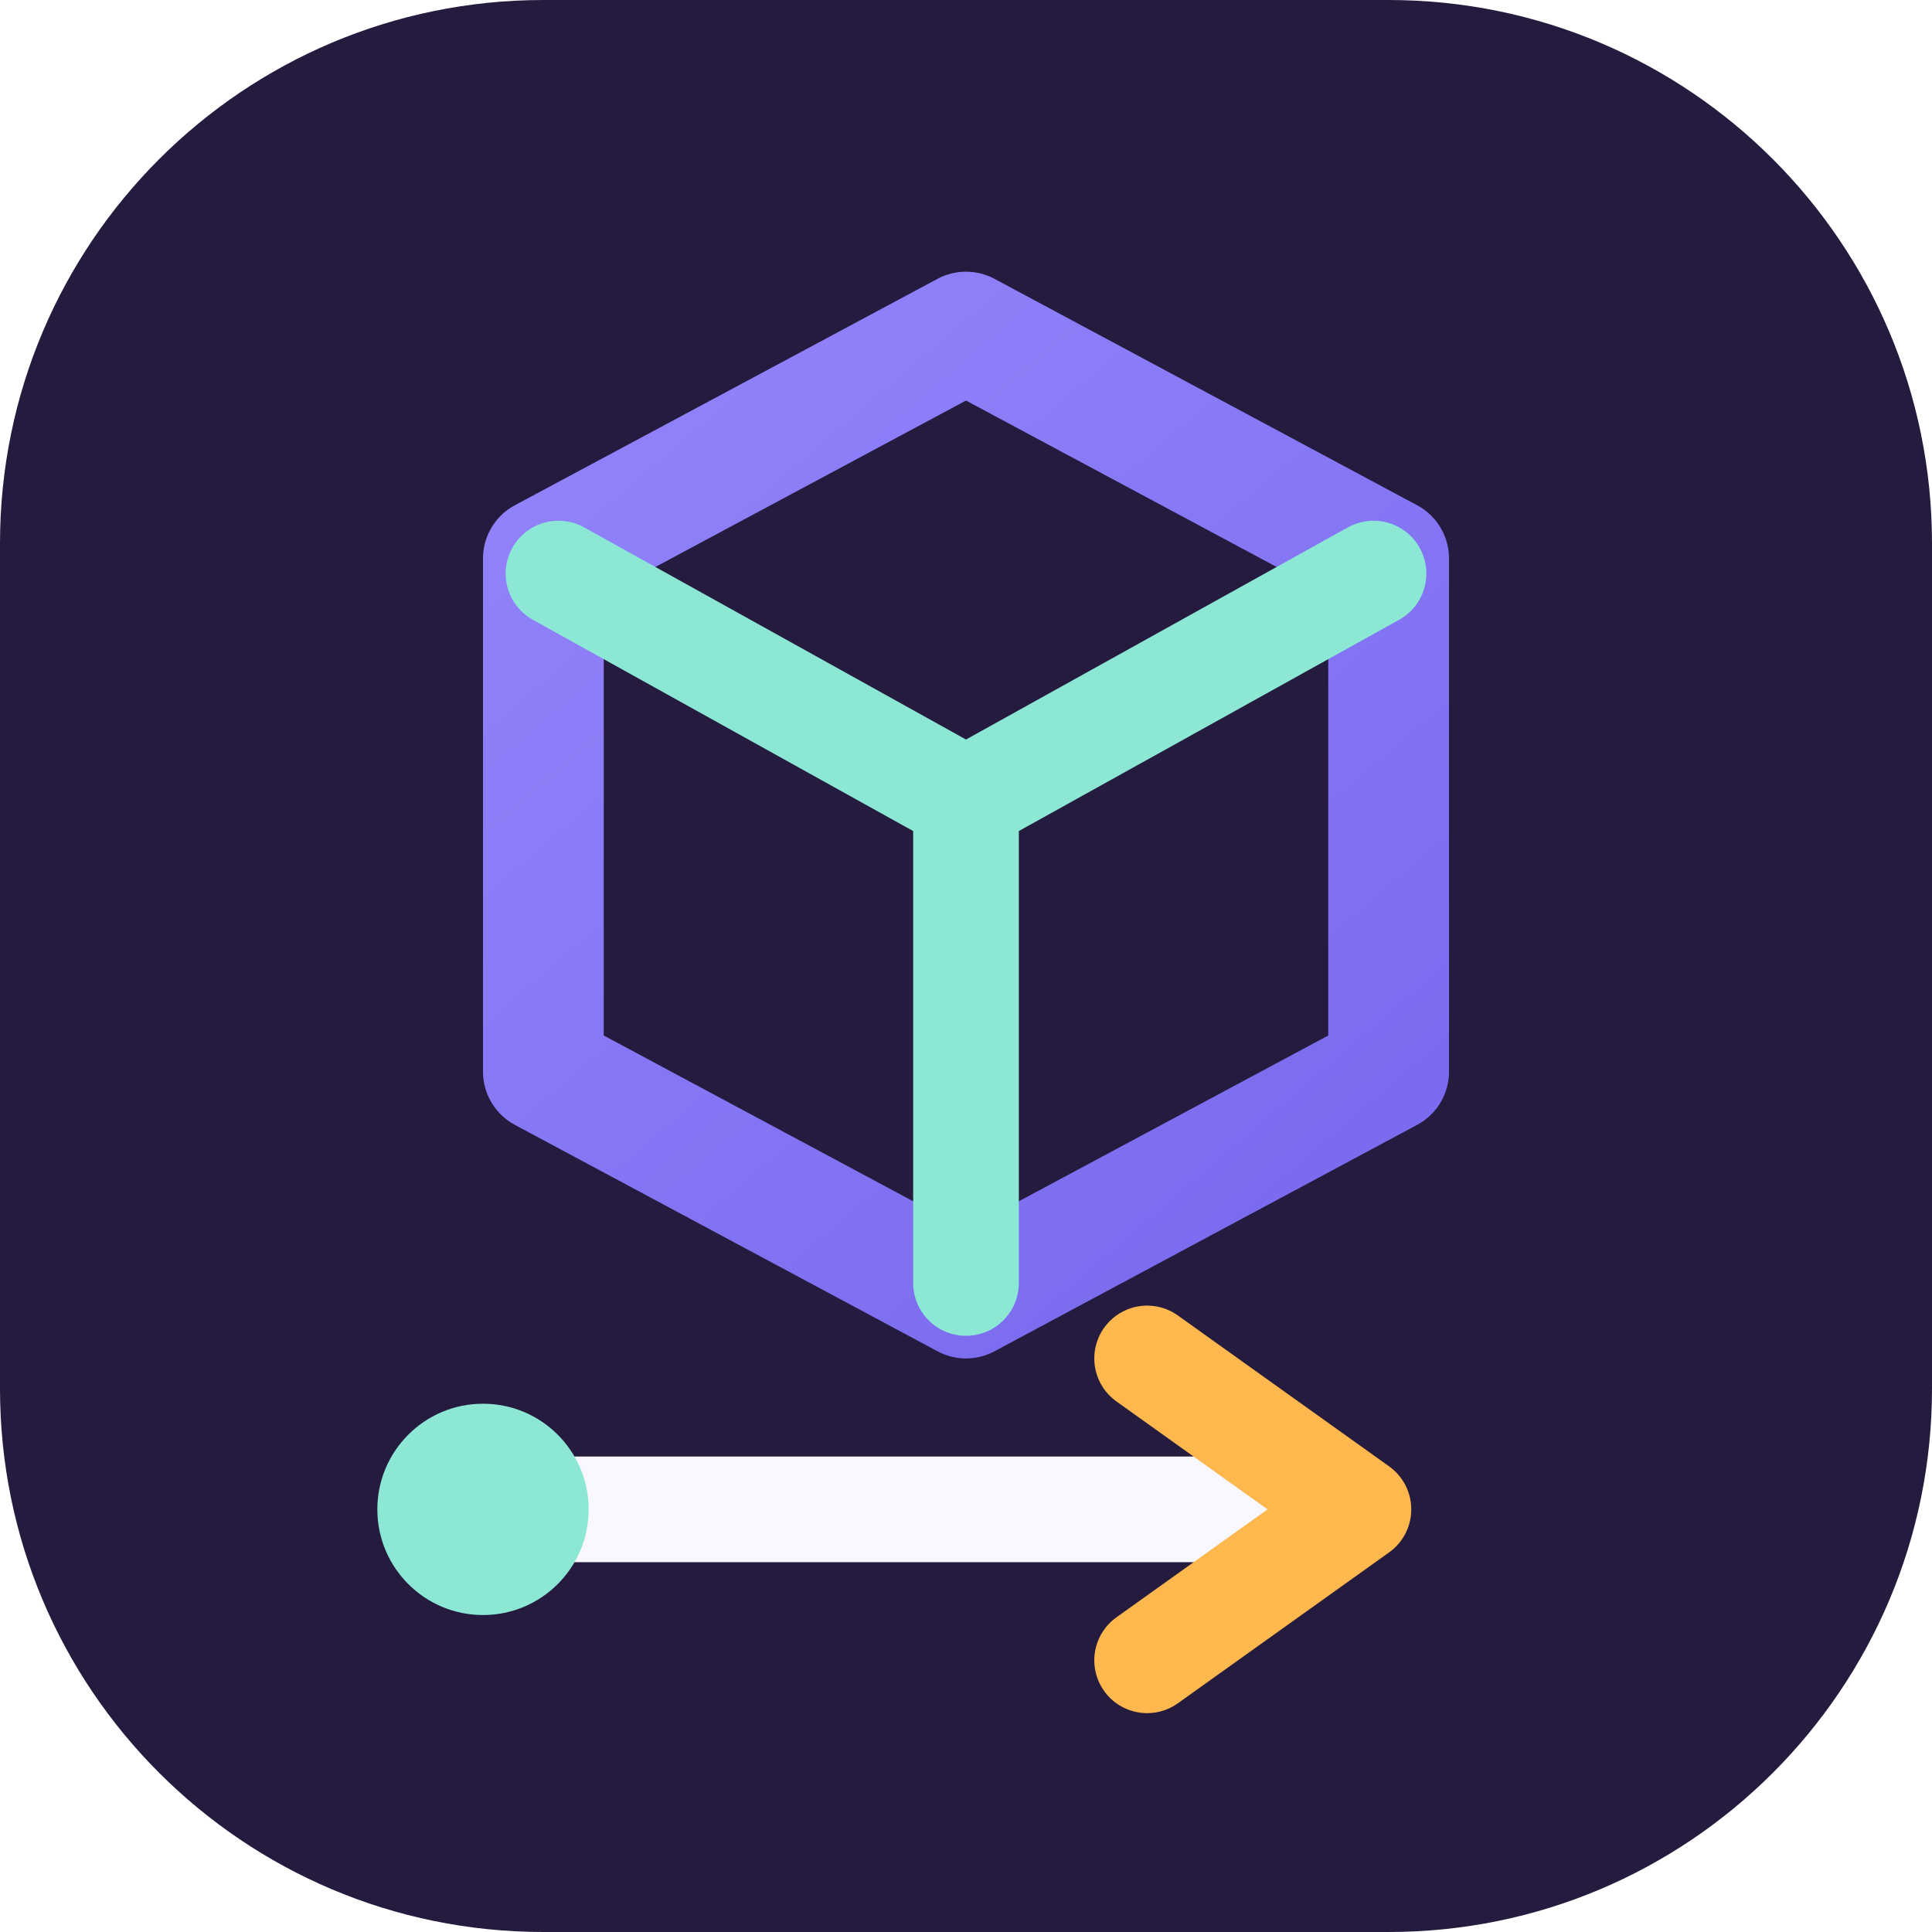
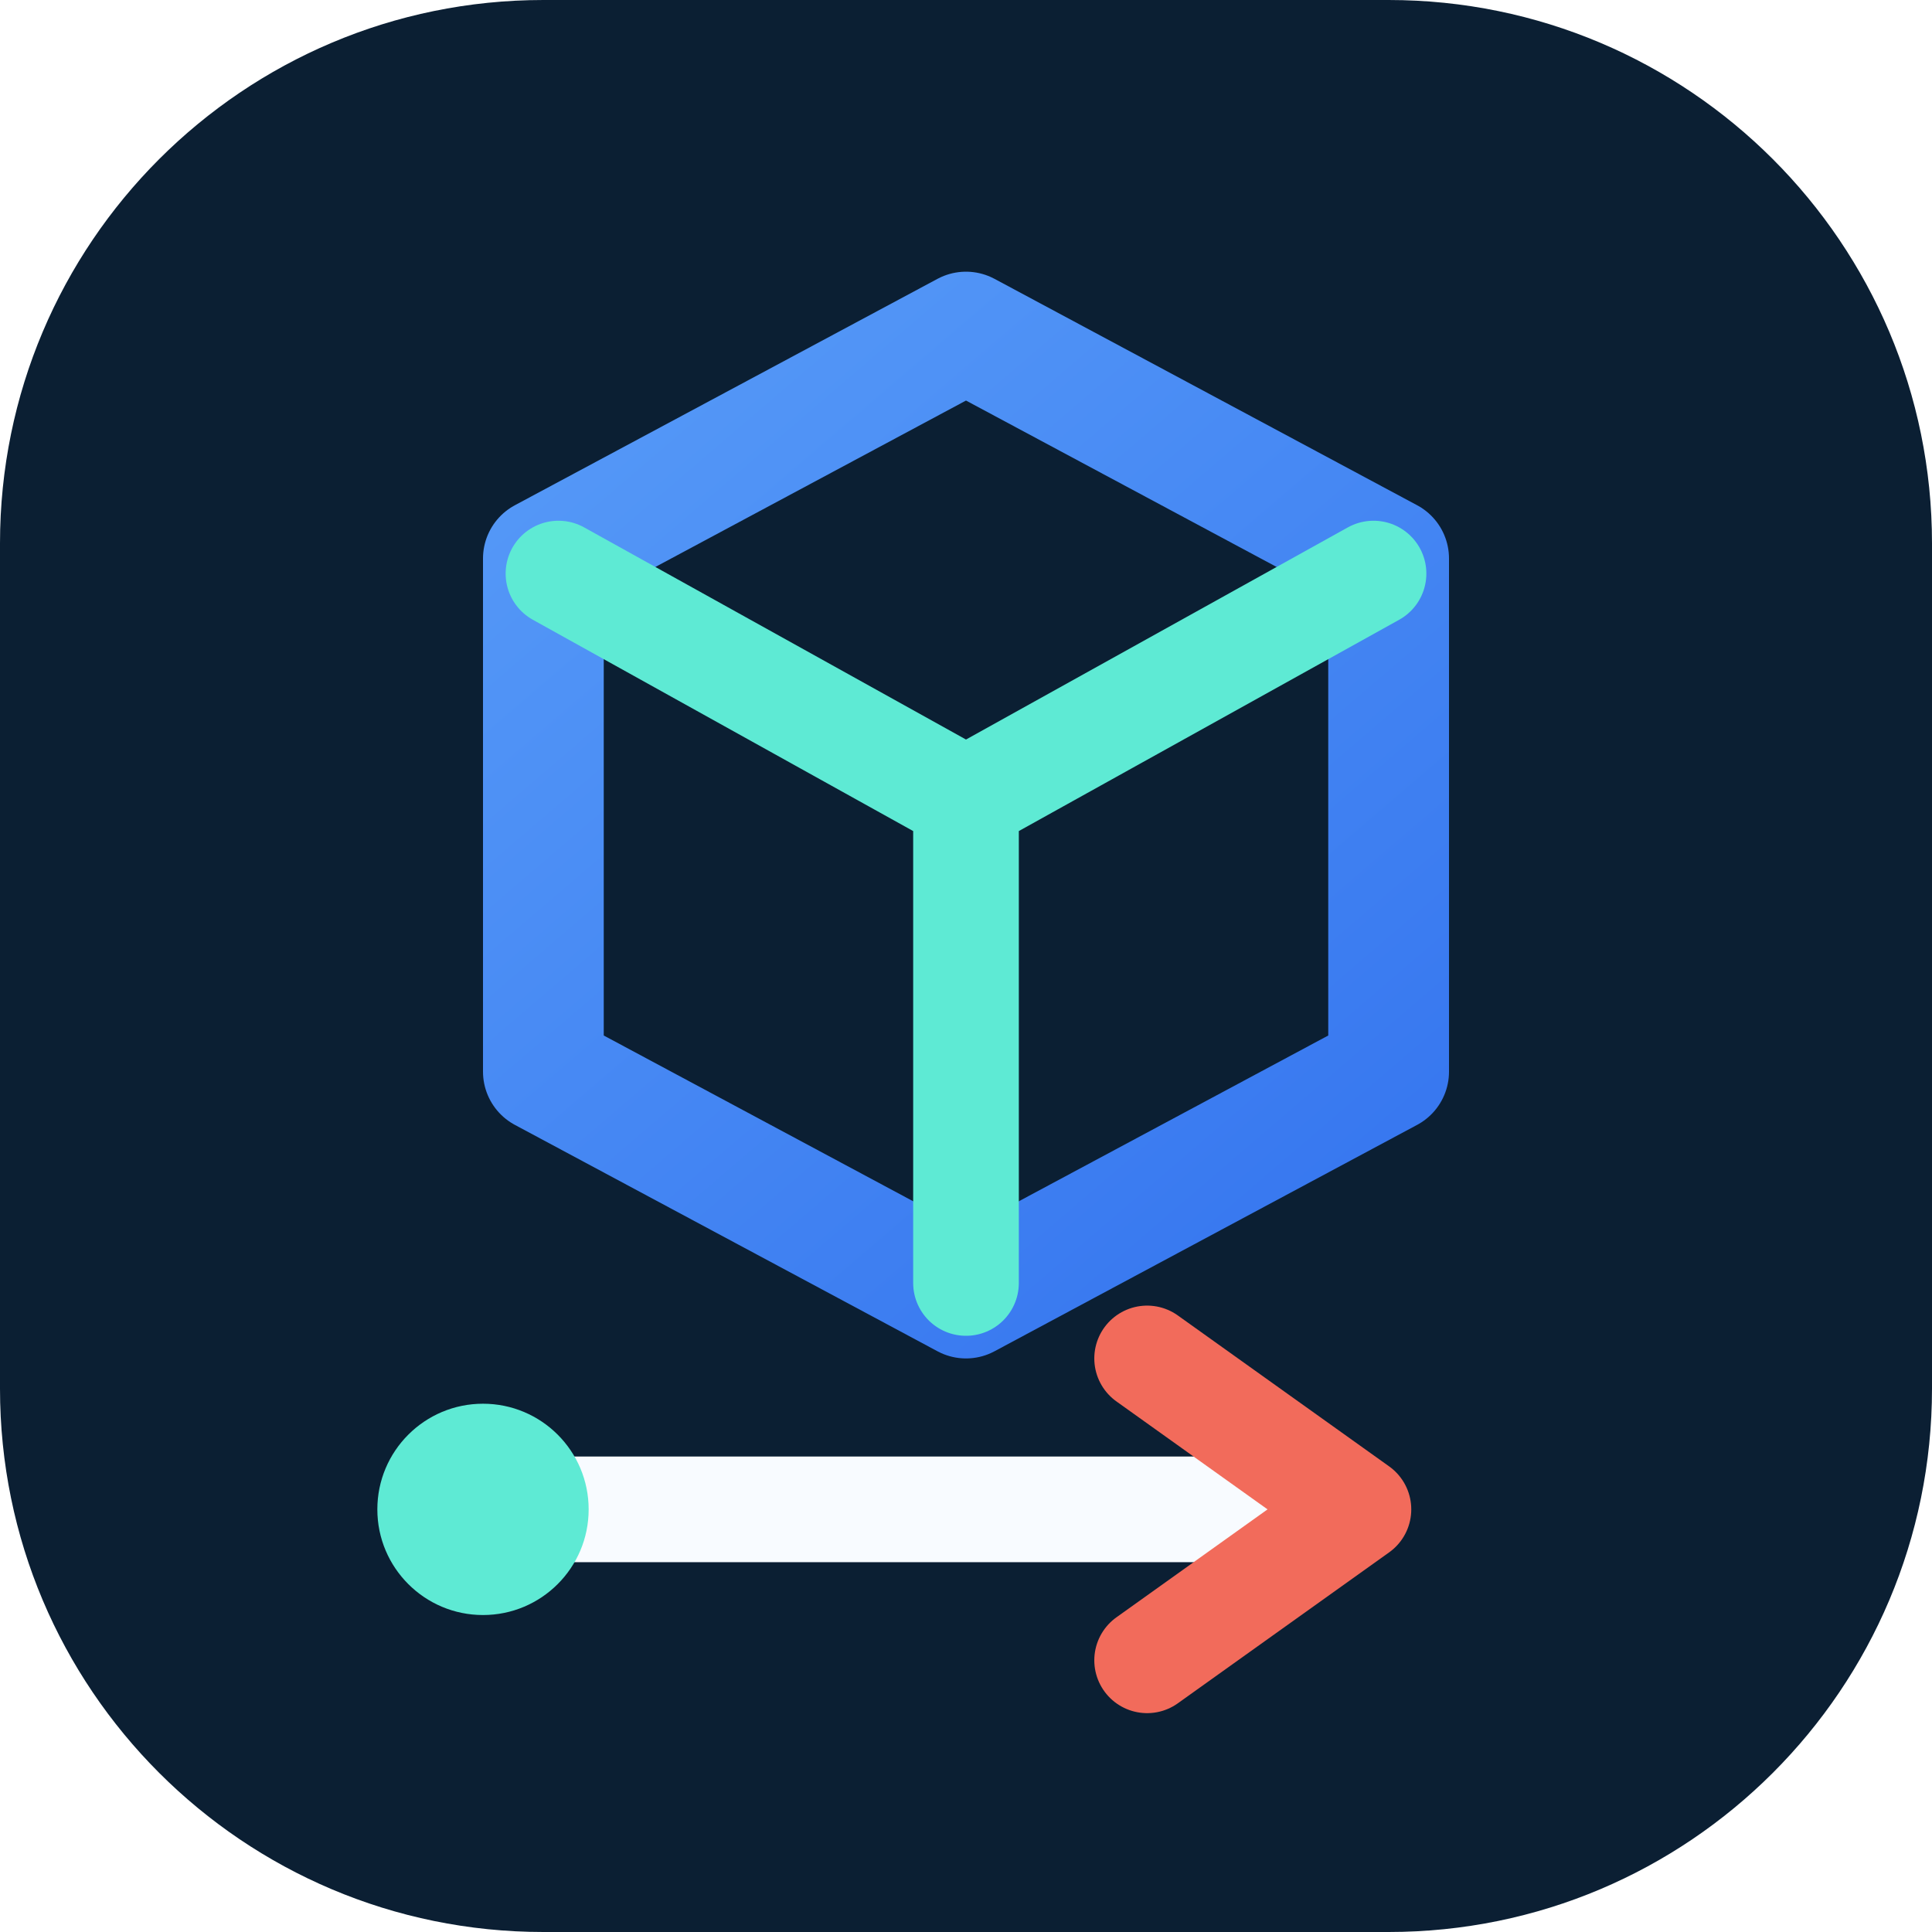
<svg xmlns="http://www.w3.org/2000/svg" viewBox="0 0 64 64" role="img" aria-labelledby="title">
  <defs>
    <linearGradient id="g" x1="8" y1="4" x2="56" y2="60" gradientUnits="userSpaceOnUse">
-       <stop stop-color="#9A8CFF" />
-       <stop offset="1" stop-color="#6C5CE7" />
+       <stop stop-color="#60A5FA" />
+       <stop offset="1" stop-color="#2563EB" />
    </linearGradient>
  </defs>
-   <rect width="64" height="64" rx="18" fill="#241B3F" />
+   <rect width="64" height="64" rx="18" fill="#0B1F33" />
  <path d="M18 18.5 32 11l14 7.5v17L32 43 18 35.5v-17Z" fill="none" stroke="url(#g)" stroke-width="4" stroke-linejoin="round" />
-   <path d="m18.5 19 13.5 7.5L45.5 19M32 27v15.5" fill="none" stroke="#8CE8D5" stroke-width="3.5" stroke-linecap="round" stroke-linejoin="round" />
-   <path d="M16 50h25" stroke="#F9F7FF" stroke-width="3.5" stroke-linecap="round" />
-   <path d="m38 45 7 5-7 5" fill="none" stroke="#FFB84D" stroke-width="3.5" stroke-linecap="round" stroke-linejoin="round" />
-   <circle cx="16" cy="50" r="3.5" fill="#8CE8D5" />
+   <path d="m18.5 19 13.5 7.5L45.5 19M32 27v15.5" fill="none" stroke="#5EEAD4" stroke-width="3.5" stroke-linecap="round" stroke-linejoin="round" />
+   <path d="M16 50h25" stroke="#F8FBFF" stroke-width="3.5" stroke-linecap="round" />
+   <path d="m38 45 7 5-7 5" fill="none" stroke="#F26B5B" stroke-width="3.5" stroke-linecap="round" stroke-linejoin="round" />
+   <circle cx="16" cy="50" r="3.5" fill="#5EEAD4" />
</svg>
